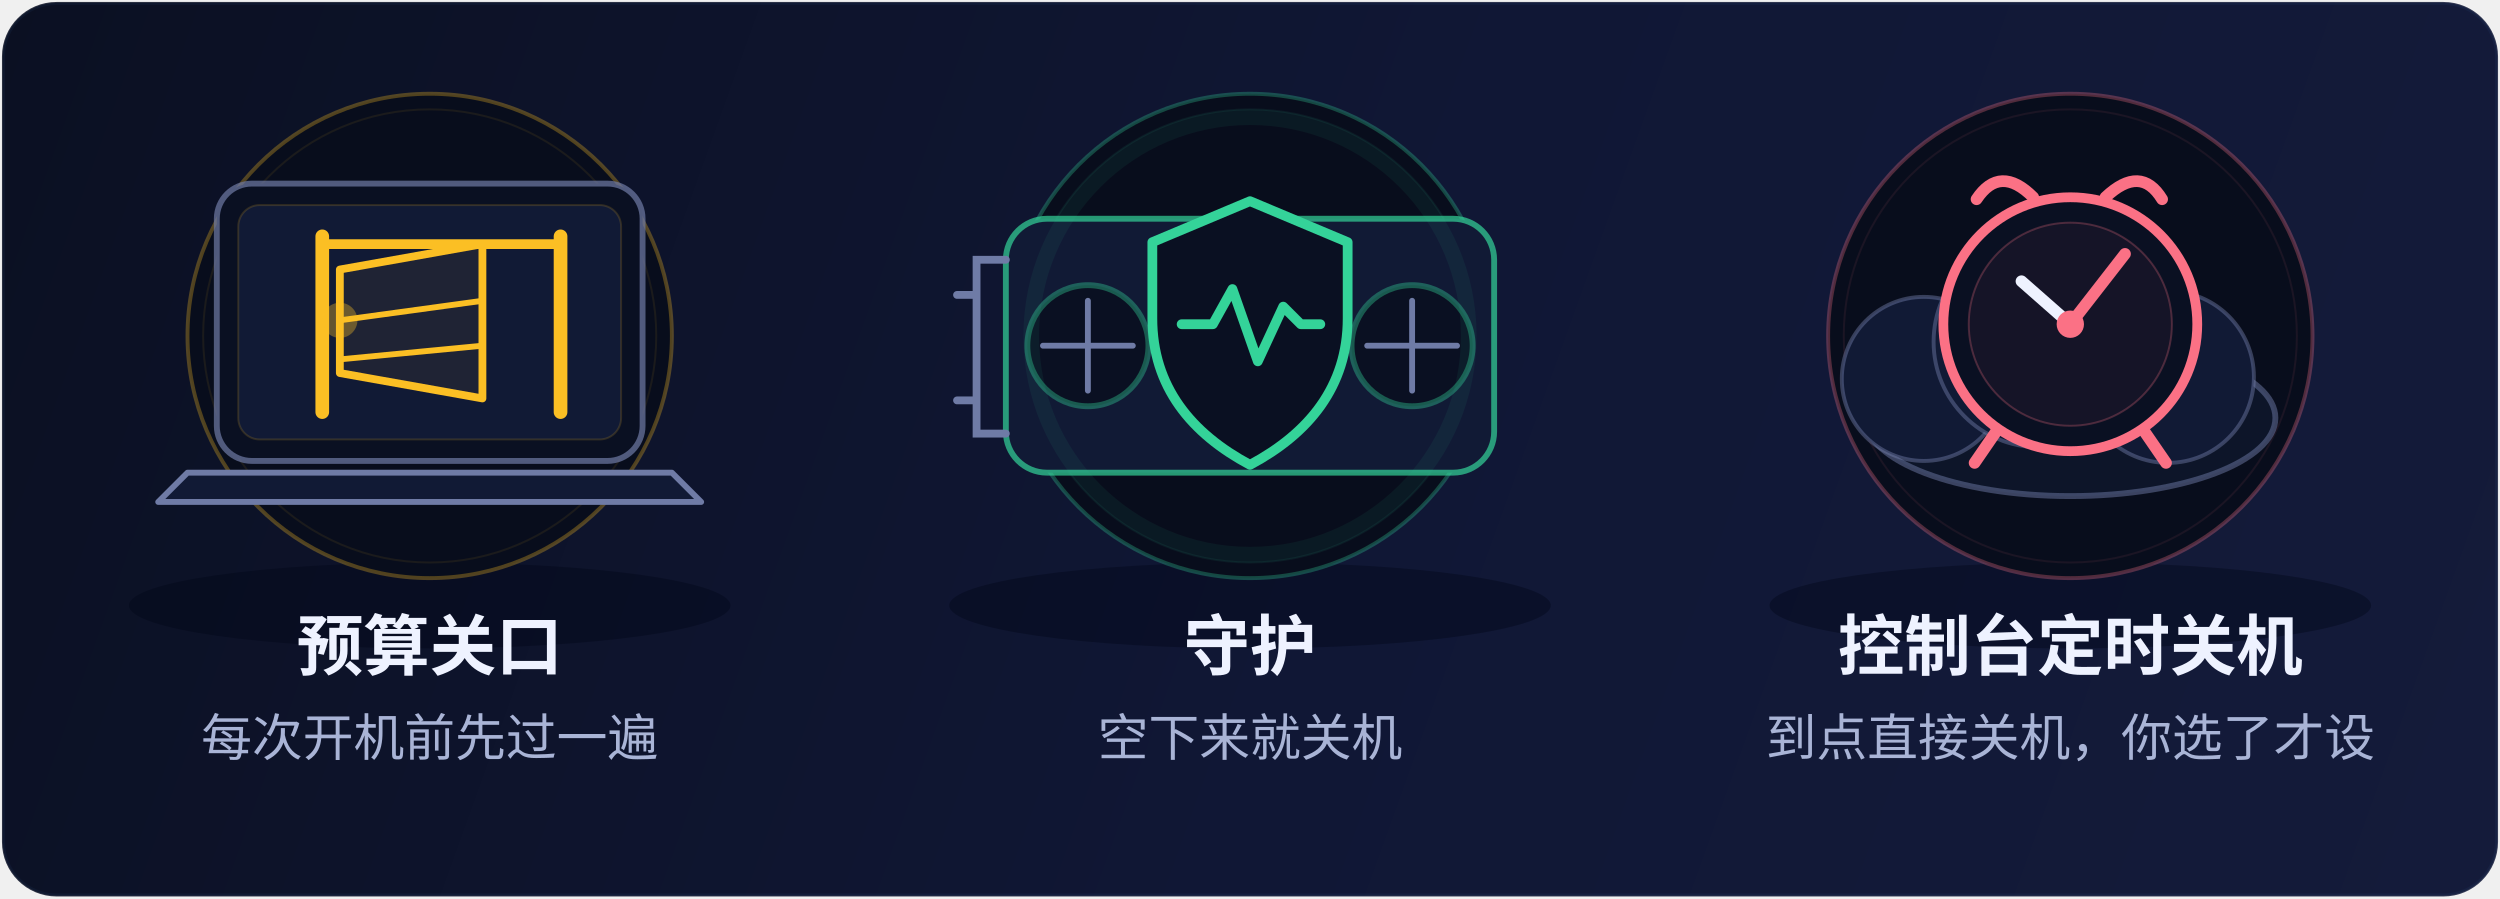
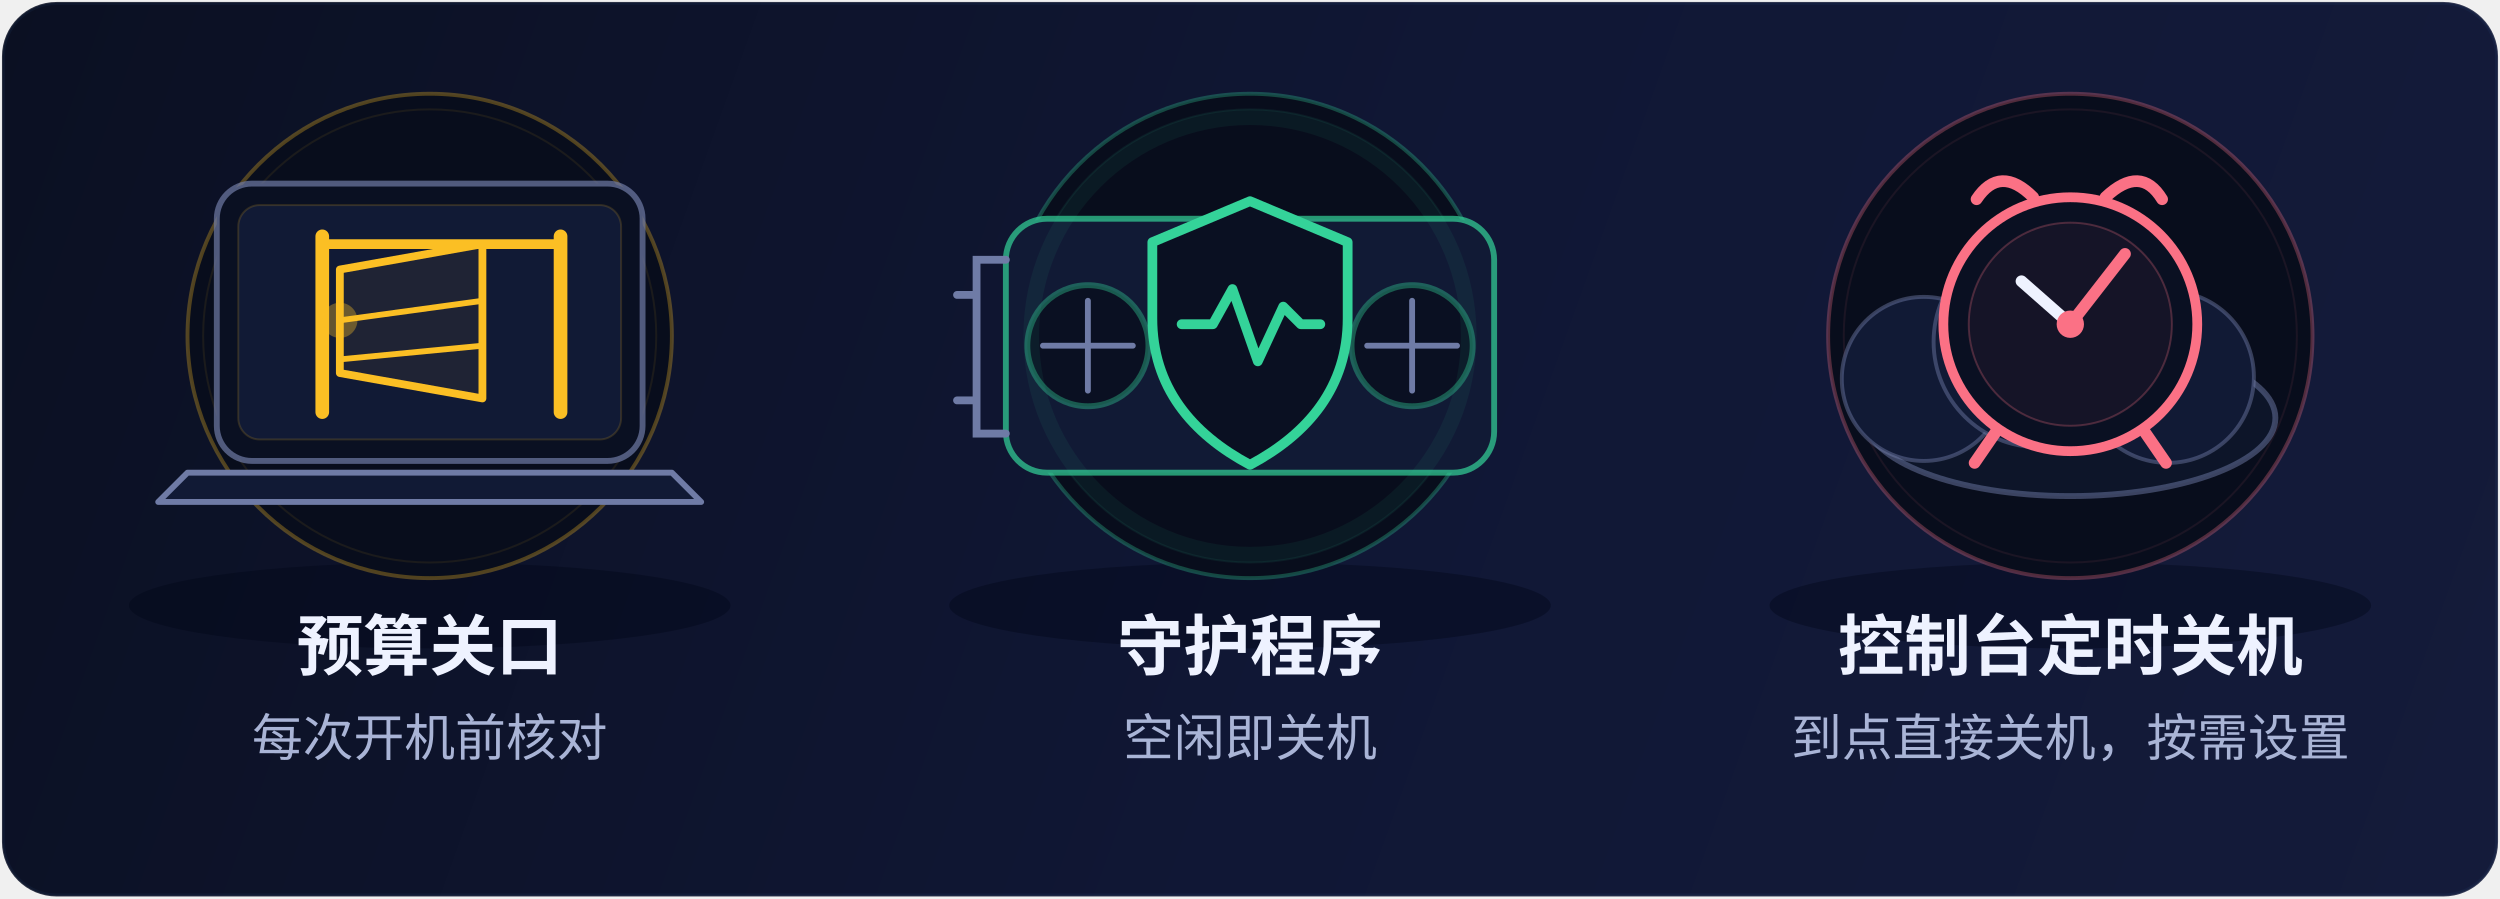
<svg xmlns="http://www.w3.org/2000/svg" width="1280" height="460" viewBox="0 0 1280 460" role="img" aria-labelledby="t d">
  <defs>
    <linearGradient id="bg" x1="0" y1="0" x2="1280" y2="460" gradientUnits="userSpaceOnUse">
      <stop offset="0" stop-color="#0B1022" />
      <stop offset="0.54" stop-color="#101735" />
      <stop offset="1" stop-color="#141B3A" />
    </linearGradient>
    <radialGradient id="amberMedal" cx="0" cy="0" r="1" gradientTransform="translate(186 130) rotate(55) scale(225)">
      <stop offset="0" stop-color="#FBBF24" stop-opacity="0.16" />
      <stop offset="0.48" stop-color="#18203C" stop-opacity="0.86" />
      <stop offset="1" stop-color="#080D1C" />
    </radialGradient>
    <radialGradient id="greenMedal" cx="0" cy="0" r="1" gradientTransform="translate(604 130) rotate(55) scale(225)">
      <stop offset="0" stop-color="#34D399" stop-opacity="0.16" />
      <stop offset="0.48" stop-color="#18203C" stop-opacity="0.86" />
      <stop offset="1" stop-color="#080D1C" />
    </radialGradient>
    <radialGradient id="coralMedal" cx="0" cy="0" r="1" gradientTransform="translate(1024 130) rotate(55) scale(225)">
      <stop offset="0" stop-color="#FB7185" stop-opacity="0.16" />
      <stop offset="0.48" stop-color="#18203C" stop-opacity="0.86" />
      <stop offset="1" stop-color="#080D1C" />
    </radialGradient>
    <style>
      text { font-family: "Segoe UI", "PingFang SC", "Microsoft YaHei", "Noto Sans CJK SC", "Helvetica Neue", Arial, sans-serif; }
      .gateGlow { animation: gate 3.8s ease-in-out infinite; }
      .pulseBeat { animation: beat 2.8s ease-in-out infinite; transform-origin: 640px 166px; }
      .clockHand { animation: tick 9s linear infinite; transform-origin: 1060px 166px; }
      @keyframes gate { 0%, 100% { opacity: 0.35; } 50% { opacity: 0.9; } }
      @keyframes beat { 0%, 100% { opacity: 0.58; transform: scale(1); } 45% { opacity: 1; transform: scale(1.035); } }
      @keyframes tick { to { transform: rotate(360deg); } }
      @media (prefers-reduced-motion: reduce) {
        .gateGlow, .pulseBeat, .clockHand { animation: none; }
      }
    </style>
  </defs>
  <rect x="1" y="1" width="1278" height="458" rx="28" fill="url(#bg)" stroke="#FFFFFF" stroke-opacity="0.13" />
  <rect x="2" y="2" width="1276" height="456" rx="27" fill="none" stroke="#60A5FA" stroke-opacity="0.05" />
  <ellipse cx="220" cy="310" rx="154" ry="22" fill="#020617" fill-opacity="0.4" />
  <ellipse cx="640" cy="310" rx="154" ry="22" fill="#020617" fill-opacity="0.4" />
  <ellipse cx="1060" cy="310" rx="154" ry="22" fill="#020617" fill-opacity="0.4" />
  <circle cx="220" cy="172" r="124" fill="url(#amberMedal)" stroke="#FBBF24" stroke-opacity="0.3" stroke-width="2" />
  <circle cx="220" cy="172" r="116" fill="none" stroke="#FBBF24" stroke-opacity="0.08" />
  <rect x="111" y="94" width="218" height="142" rx="18" fill="#0A1022" stroke="#6F7BA6" stroke-opacity="0.7" stroke-width="3" />
  <rect x="122" y="105" width="196" height="120" rx="11" fill="#111A35" stroke="#FBBF24" stroke-opacity="0.16" />
  <path d="M 96 242 H 344 L 359 257 H 81 Z" fill="#111A35" stroke="#6F7BA6" stroke-width="3" stroke-linejoin="round" />
  <line x1="165" y1="121" x2="165" y2="211" stroke="#FBBF24" stroke-width="7" stroke-linecap="round" />
  <line x1="287" y1="121" x2="287" y2="211" stroke="#FBBF24" stroke-width="7" stroke-linecap="round" />
  <line x1="165" y1="125" x2="287" y2="125" stroke="#FBBF24" stroke-width="5" stroke-linecap="round" />
  <polygon points="174,138 247,125 247,204 174,191" fill="#FBBF24" fill-opacity="0.06" stroke="#FBBF24" stroke-width="4" stroke-linejoin="round" />
  <line x1="174" y1="164" x2="247" y2="154" stroke="#FBBF24" stroke-width="3" stroke-linecap="round" />
  <line x1="174" y1="184" x2="247" y2="177" stroke="#FBBF24" stroke-width="3" stroke-linecap="round" />
  <circle class="gateGlow" cx="174" cy="164" r="9" fill="#FBBF24" opacity="0.35" />
  <text x="220" y="343" text-anchor="middle" fill="#EEF2FF" font-size="34" font-weight="750">预算关口</text>
-   <text x="220" y="387" text-anchor="middle" fill="#A9B4D6" font-size="26" font-weight="400">每次开机前先过一遍</text>
+   <text x="220" y="387" text-anchor="middle" fill="#A9B4D6" font-size="26" font-weight="400">每次开机前核对</text>
  <circle cx="640" cy="172" r="124" fill="url(#greenMedal)" stroke="#34D399" stroke-opacity="0.3" stroke-width="2" />
  <circle cx="640" cy="172" r="116" fill="none" stroke="#34D399" stroke-opacity="0.08" />
  <rect x="515" y="112" width="250" height="130" rx="21" fill="#111A35" stroke="#34D399" stroke-opacity="0.7" stroke-width="3" />
  <path d="M 515 133 H 500 V 222 H 515 M 500 151 H 490 M 500 205 H 490" fill="none" stroke="#6F7BA6" stroke-width="4" stroke-linecap="round" />
  <circle cx="557" cy="177" r="31" fill="#0A1022" stroke="#34D399" stroke-opacity="0.38" stroke-width="3" />
  <circle cx="723" cy="177" r="31" fill="#0A1022" stroke="#34D399" stroke-opacity="0.38" stroke-width="3" />
  <path d="M 557 154 V 200 M 534 177 H 580 M 723 154 V 200 M 700 177 H 746" fill="none" stroke="#6F7BA6" stroke-width="3" stroke-linecap="round" />
  <path d="M 640 103 L 690 124 V 163 C 690 198 670 222 640 238 C 610 222 590 198 590 163 V 124 Z" fill="#0A1022" stroke="#34D399" stroke-width="5" stroke-linejoin="round" />
  <path class="pulseBeat" d="M 605 166 H 621 L 631 148 L 644 185 L 657 157 L 666 166 H 676" fill="none" stroke="#34D399" stroke-width="5" stroke-linecap="round" stroke-linejoin="round" />
  <circle cx="640" cy="172" r="112" fill="none" stroke="#34D399" stroke-opacity="0.07" stroke-width="8" />
-   <text x="640" y="343" text-anchor="middle" fill="#EEF2FF" font-size="34" font-weight="750">守护</text>
-   <text x="640" y="387" text-anchor="middle" fill="#A9B4D6" font-size="26" font-weight="400">空下来就关机</text>
+   <text x="640" y="343" text-anchor="middle" fill="#EEF2FF" font-size="34" font-weight="750">守护程序</text>
+   <text x="640" y="387" text-anchor="middle" fill="#A9B4D6" font-size="26" font-weight="400">空闲即关机</text>
  <circle cx="1060" cy="172" r="124" fill="url(#coralMedal)" stroke="#FB7185" stroke-opacity="0.3" stroke-width="2" />
  <circle cx="1060" cy="172" r="116" fill="none" stroke="#FB7185" stroke-opacity="0.08" />
  <ellipse cx="1060" cy="214" rx="105" ry="40" fill="#60A5FA" fill-opacity="0.06" stroke="#6F7BA6" stroke-opacity="0.5" stroke-width="3" />
  <circle cx="985" cy="194" r="42" fill="#111A35" stroke="#6F7BA6" stroke-opacity="0.46" stroke-width="2" />
  <circle cx="1044" cy="175" r="54" fill="#111A35" stroke="#6F7BA6" stroke-opacity="0.46" stroke-width="2" />
  <circle cx="1110" cy="193" r="44" fill="#111A35" stroke="#6F7BA6" stroke-opacity="0.46" stroke-width="2" />
  <path d="M 1012 102 Q 1024 84 1041 101 M 1107 102 Q 1096 84 1078 101" fill="none" stroke="#FB7185" stroke-width="6" stroke-linecap="round" />
  <circle cx="1060" cy="166" r="65" fill="#0A1022" stroke="#FB7185" stroke-width="5" />
  <circle cx="1060" cy="166" r="52" fill="#FB7185" fill-opacity="0.045" stroke="#FB7185" stroke-opacity="0.26" />
  <line x1="1060" y1="166" x2="1035" y2="144" stroke="#EEF2FF" stroke-width="6" stroke-linecap="round" />
  <line class="clockHand" x1="1060" y1="166" x2="1088" y2="130" stroke="#FB7185" stroke-width="6" stroke-linecap="round" />
  <circle cx="1060" cy="166" r="7" fill="#FB7185" />
  <path d="M 1022 221 L 1011 237 M 1098 221 L 1109 237" fill="none" stroke="#FB7185" stroke-width="6" stroke-linecap="round" />
  <text x="1060" y="343" text-anchor="middle" fill="#EEF2FF" font-size="34" font-weight="750">控制台定时关机</text>
-   <text x="1060" y="387" text-anchor="middle" fill="#A9B4D6" font-size="26" font-weight="400">到点直接关机，你选了才设</text>
+   <text x="1060" y="387" text-anchor="middle" fill="#A9B4D6" font-size="26" font-weight="400">到点直接关机，按需设置</text>
</svg>
